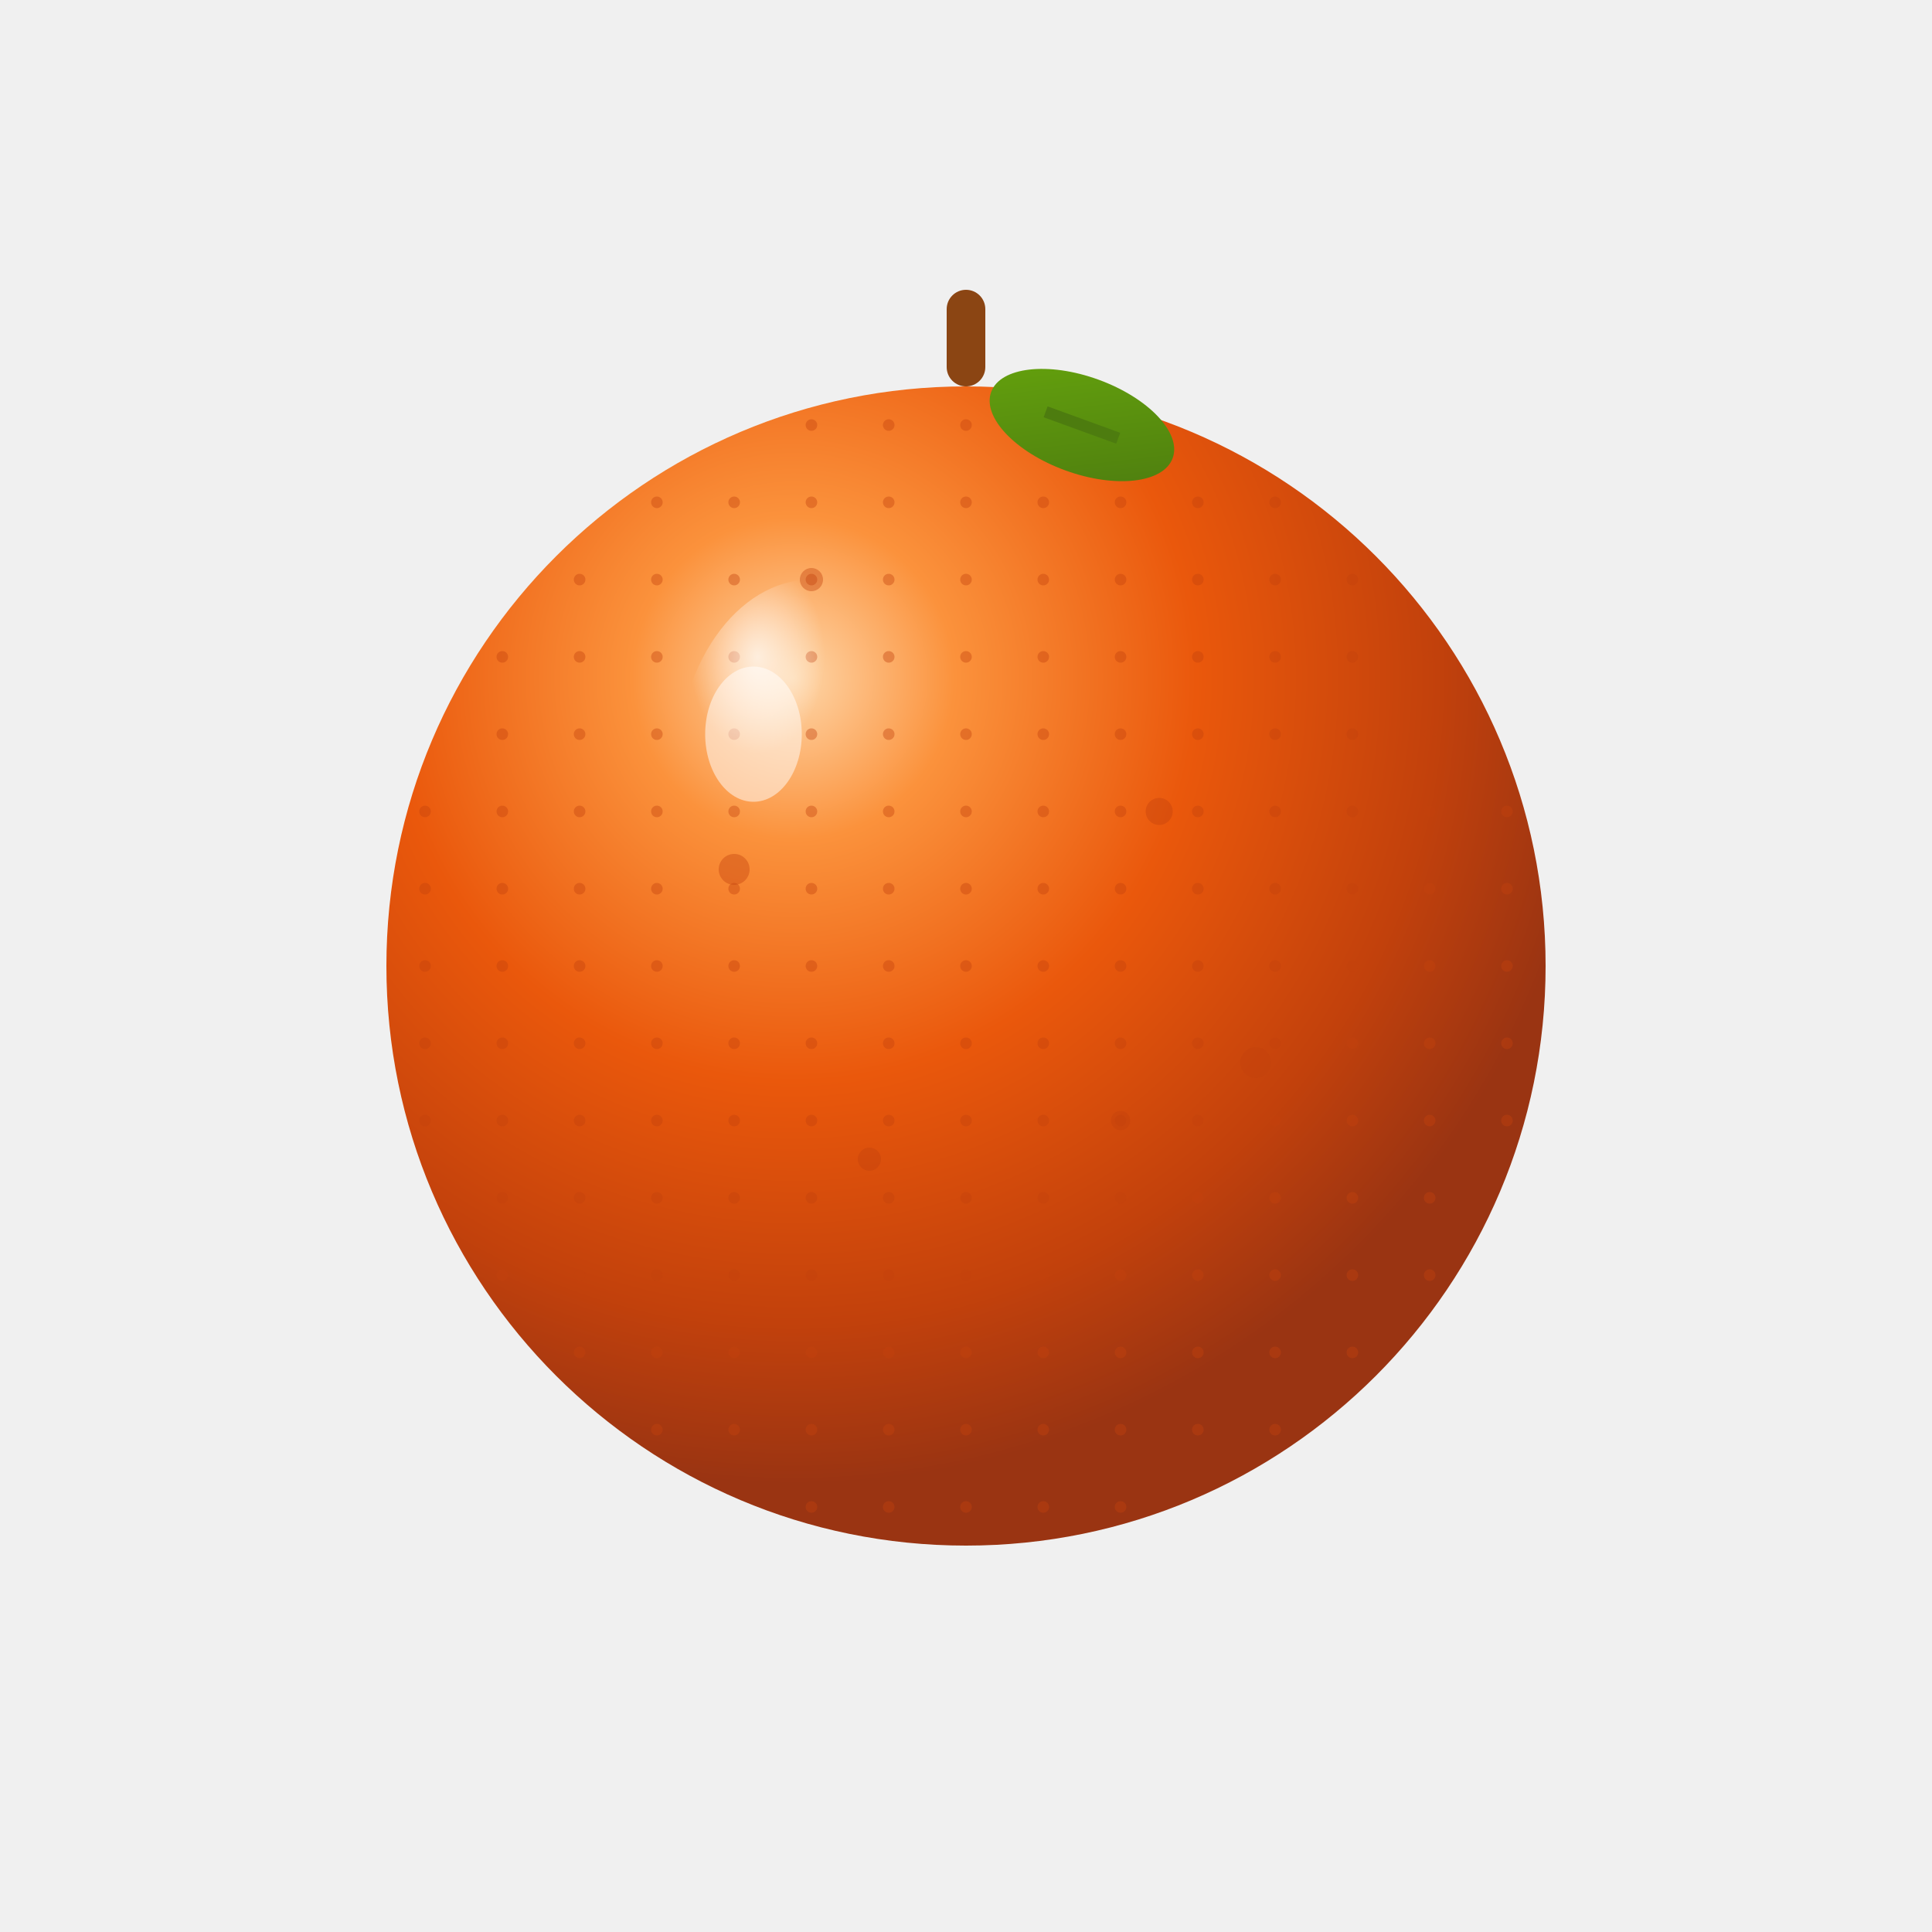
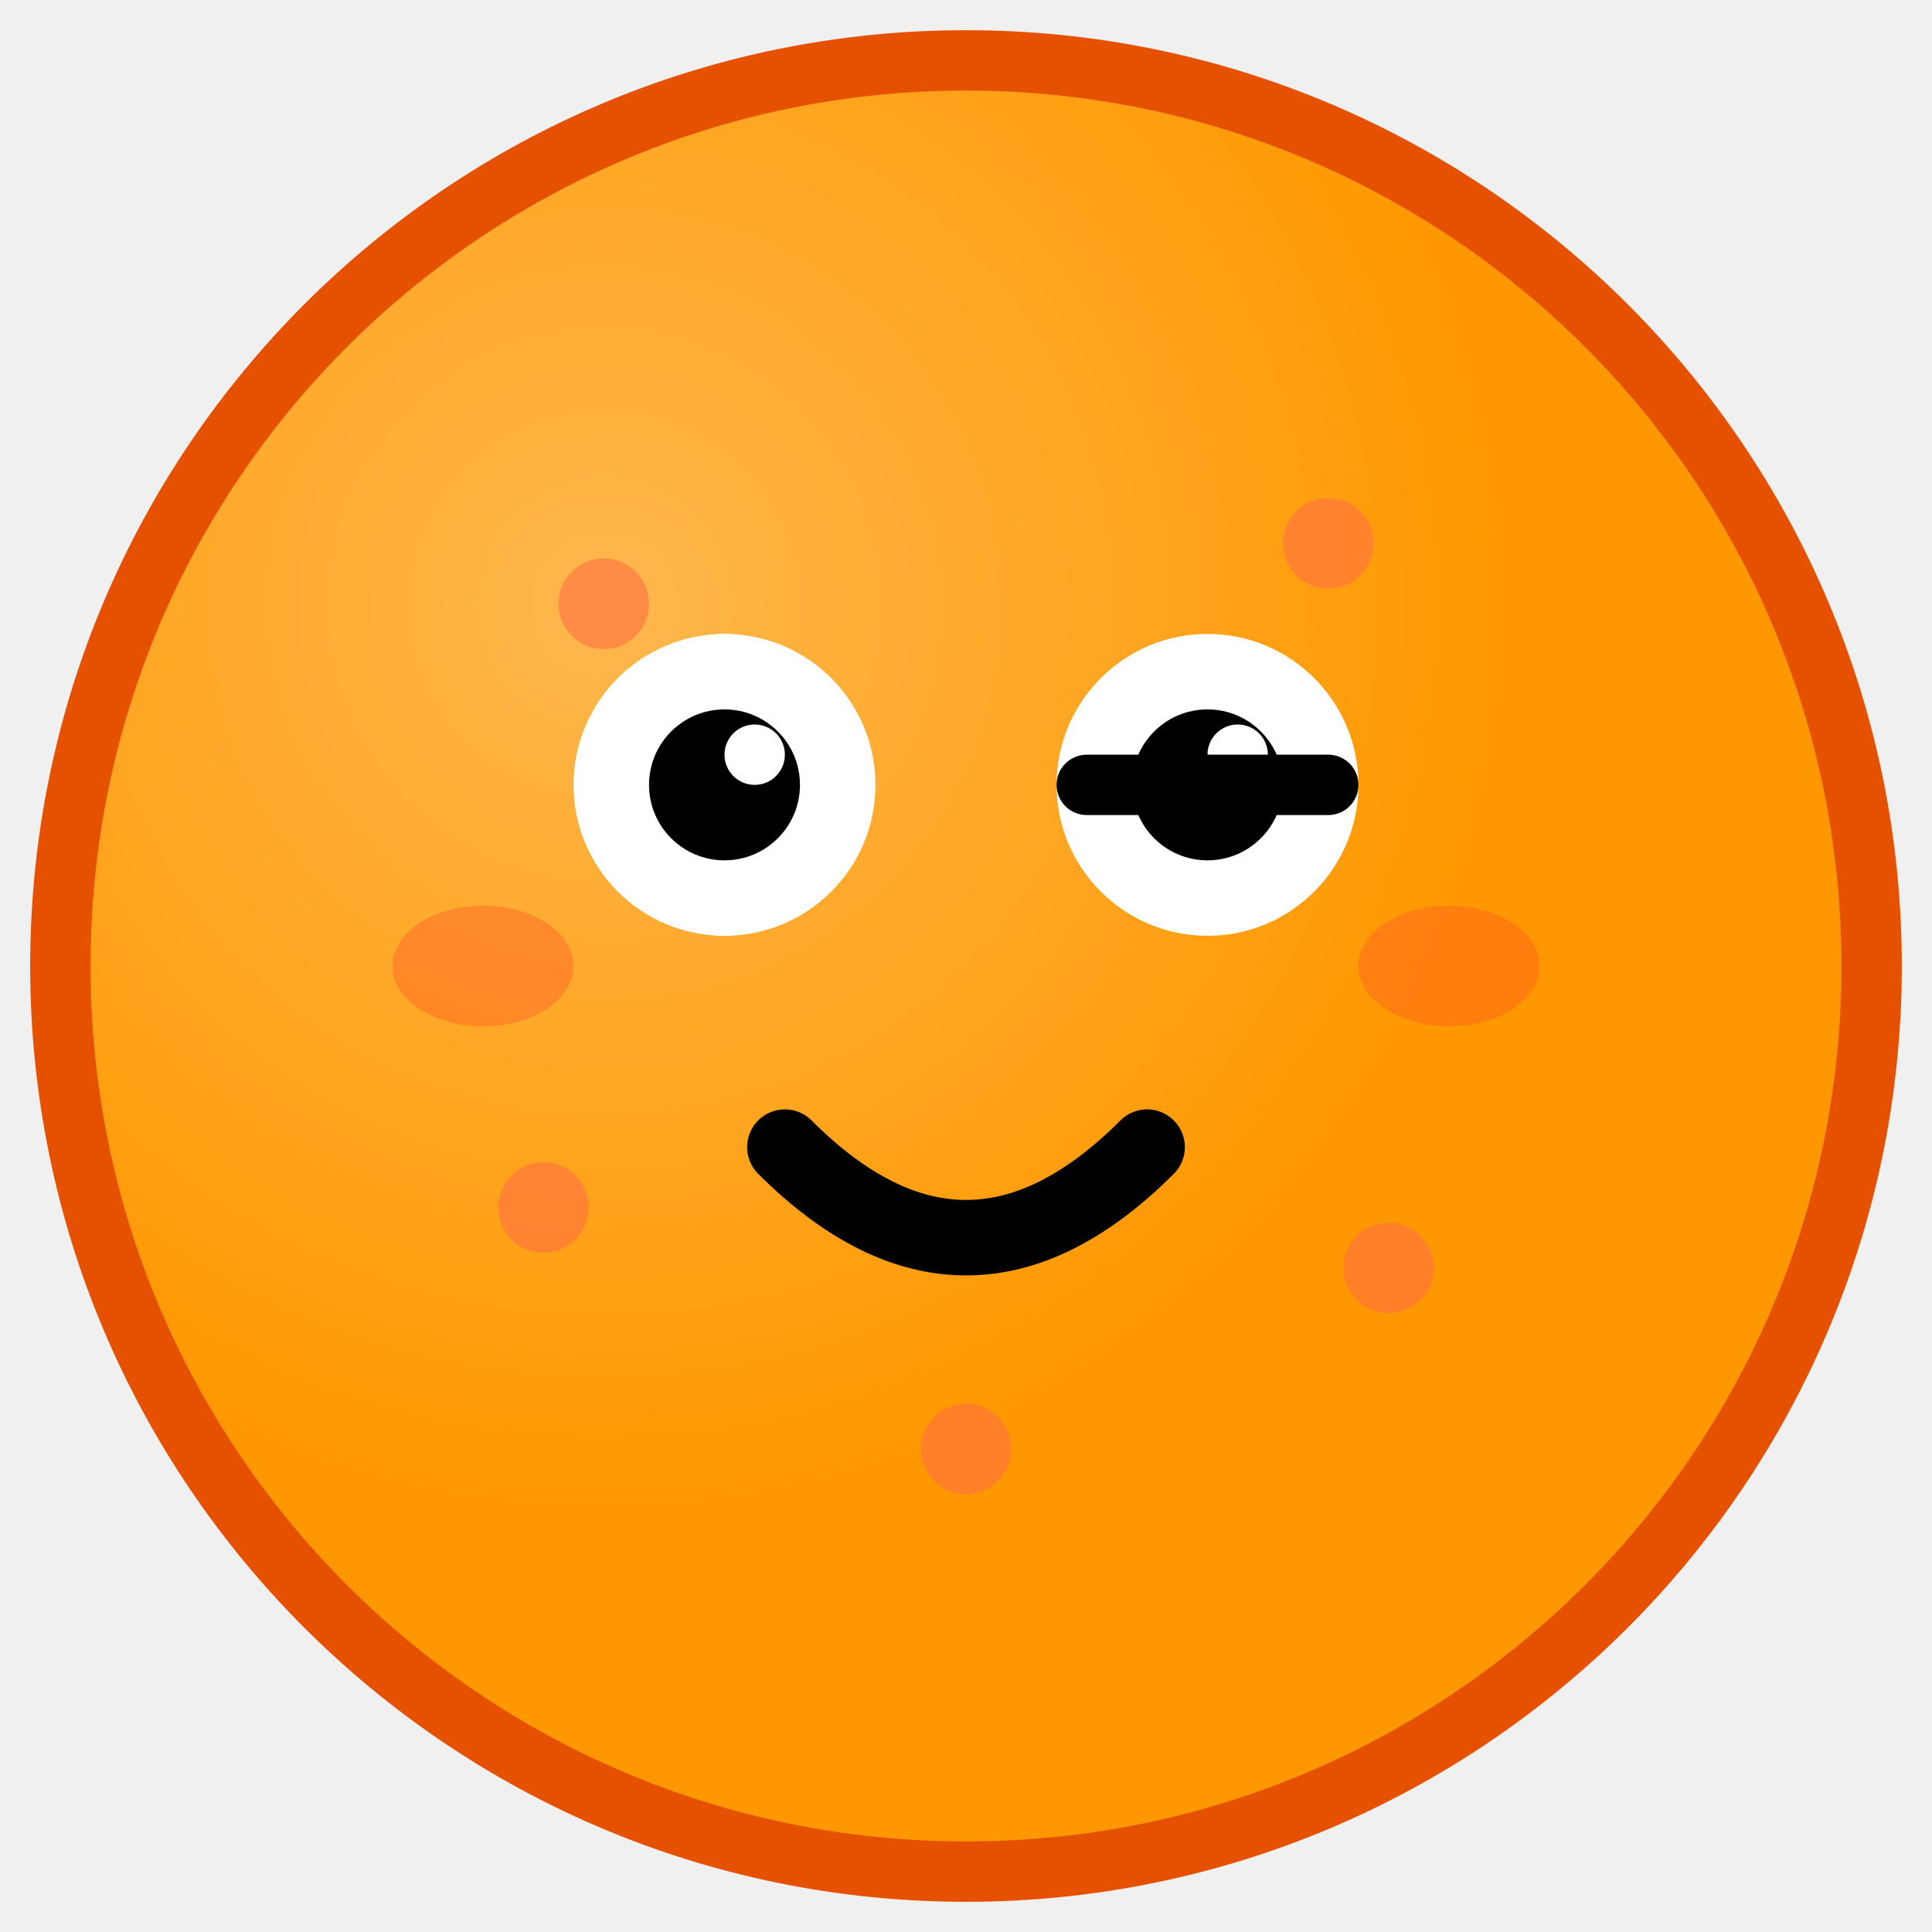
- <svg xmlns="http://www.w3.org/2000/svg" viewBox="0 0 100 100">
+ <svg xmlns="http://www.w3.org/2000/svg" viewBox="0 0 64 64">
  <defs>
-     <radialGradient id="orangeGradient" cx="35%" cy="25%" r="70%">
-       <stop offset="0%" style="stop-color:#FED7AA" />
-       <stop offset="20%" style="stop-color:#FB923C" />
-       <stop offset="50%" style="stop-color:#EA580C" />
-       <stop offset="80%" style="stop-color:#C2410C" />
-       <stop offset="100%" style="stop-color:#9A3412" />
+     <radialGradient id="orangeGrad" cx="0.3" cy="0.3">
+       <stop offset="0%" style="stop-color:#FFB74D" />
+       <stop offset="100%" style="stop-color:#FF9800" />
    </radialGradient>
-     <radialGradient id="highlight" cx="30%" cy="20%" r="25%">
-       <stop offset="0%" style="stop-color:#FFFFFF" />
-       <stop offset="100%" style="stop-color:#FFFFFF" stop-opacity="0" />
-     </radialGradient>
-     <linearGradient id="leafGradient" x1="0%" y1="0%" x2="100%" y2="100%">
-       <stop offset="0%" style="stop-color:#65A30D" />
-       <stop offset="100%" style="stop-color:#4D7C0F" />
-     </linearGradient>
-     <pattern id="orangeTexture" patternUnits="userSpaceOnUse" width="4" height="4">
-       <circle cx="2" cy="2" r="0.3" fill="#C2410C" opacity="0.4" />
-     </pattern>
  </defs>
-   <circle cx="50" cy="50" r="30" fill="url(#orangeGradient)" />
-   <circle cx="50" cy="50" r="30" fill="url(#orangeTexture)" />
-   <rect x="49" y="15" width="2" height="5" fill="#8B4513" rx="1" />
-   <ellipse cx="56" cy="22" rx="5" ry="2.5" fill="url(#leafGradient)" transform="rotate(20 56 22)" />
-   <path d="M54 22 Q56 22 58 22" stroke="#4D7C0F" stroke-width="0.6" transform="rotate(20 56 22)" />
-   <ellipse cx="42" cy="40" rx="7" ry="10" fill="url(#highlight)" opacity="0.7" />
-   <ellipse cx="39" cy="38" rx="2.5" ry="3.5" fill="#FFFFFF" opacity="0.5" />
-   <circle cx="38" cy="45" r="0.8" fill="#C2410C" opacity="0.4" />
-   <circle cx="45" cy="60" r="0.6" fill="#C2410C" opacity="0.4" />
-   <circle cx="60" cy="42" r="0.7" fill="#C2410C" opacity="0.4" />
-   <circle cx="58" cy="58" r="0.5" fill="#C2410C" opacity="0.4" />
-   <circle cx="42" cy="30" r="0.6" fill="#C2410C" opacity="0.4" />
-   <circle cx="65" cy="55" r="0.8" fill="#C2410C" opacity="0.4" />
+   <circle cx="32" cy="32" r="30" fill="url(#orangeGrad)" stroke="#E65100" stroke-width="2" />
+   <circle cx="20" cy="20" r="1.5" fill="#FF7043" opacity="0.6" />
+   <circle cx="44" cy="18" r="1.5" fill="#FF7043" opacity="0.6" />
+   <circle cx="18" cy="40" r="1.5" fill="#FF7043" opacity="0.6" />
+   <circle cx="46" cy="42" r="1.5" fill="#FF7043" opacity="0.6" />
+   <circle cx="32" cy="48" r="1.5" fill="#FF7043" opacity="0.6" />
+   <g id="openEyes">
+     <ellipse cx="24" cy="26" rx="5" ry="5" fill="white" />
+     <ellipse cx="40" cy="26" rx="5" ry="5" fill="white" />
+     <circle cx="24" cy="26" r="2.5" fill="black" />
+     <circle cx="40" cy="26" r="2.5" fill="black" />
+     <circle cx="25" cy="25" r="1" fill="white" />
+     <circle cx="41" cy="25" r="1" fill="white" />
+     <animate attributeName="opacity" values="1; 1; 0; 1; 1" dur="6s" repeatCount="indefinite" calcMode="discrete" />
+   </g>
+   <g id="closedEyes">
+     <ellipse cx="24" cy="26" rx="4" ry="5" fill="white" />
+     <circle cx="24" cy="26" r="2.5" fill="black" />
+     <circle cx="25" cy="25" r="1" fill="white" />
+     <line x1="36" y1="26" x2="44" y2="26" stroke="black" stroke-width="2" stroke-linecap="round" />
+     <animate attributeName="opacity" values="0; 0; 1; 0; 0" dur="6s" repeatCount="indefinite" calcMode="discrete" />
+   </g>
+   <path d="M26,38 Q32,44 38,38" stroke="black" stroke-width="2.5" fill="none" stroke-linecap="round" />
+   <ellipse cx="16" cy="32" rx="3" ry="2" fill="#FF5722" opacity="0.4" />
+   <ellipse cx="48" cy="32" rx="3" ry="2" fill="#FF5722" opacity="0.4" />
</svg>
